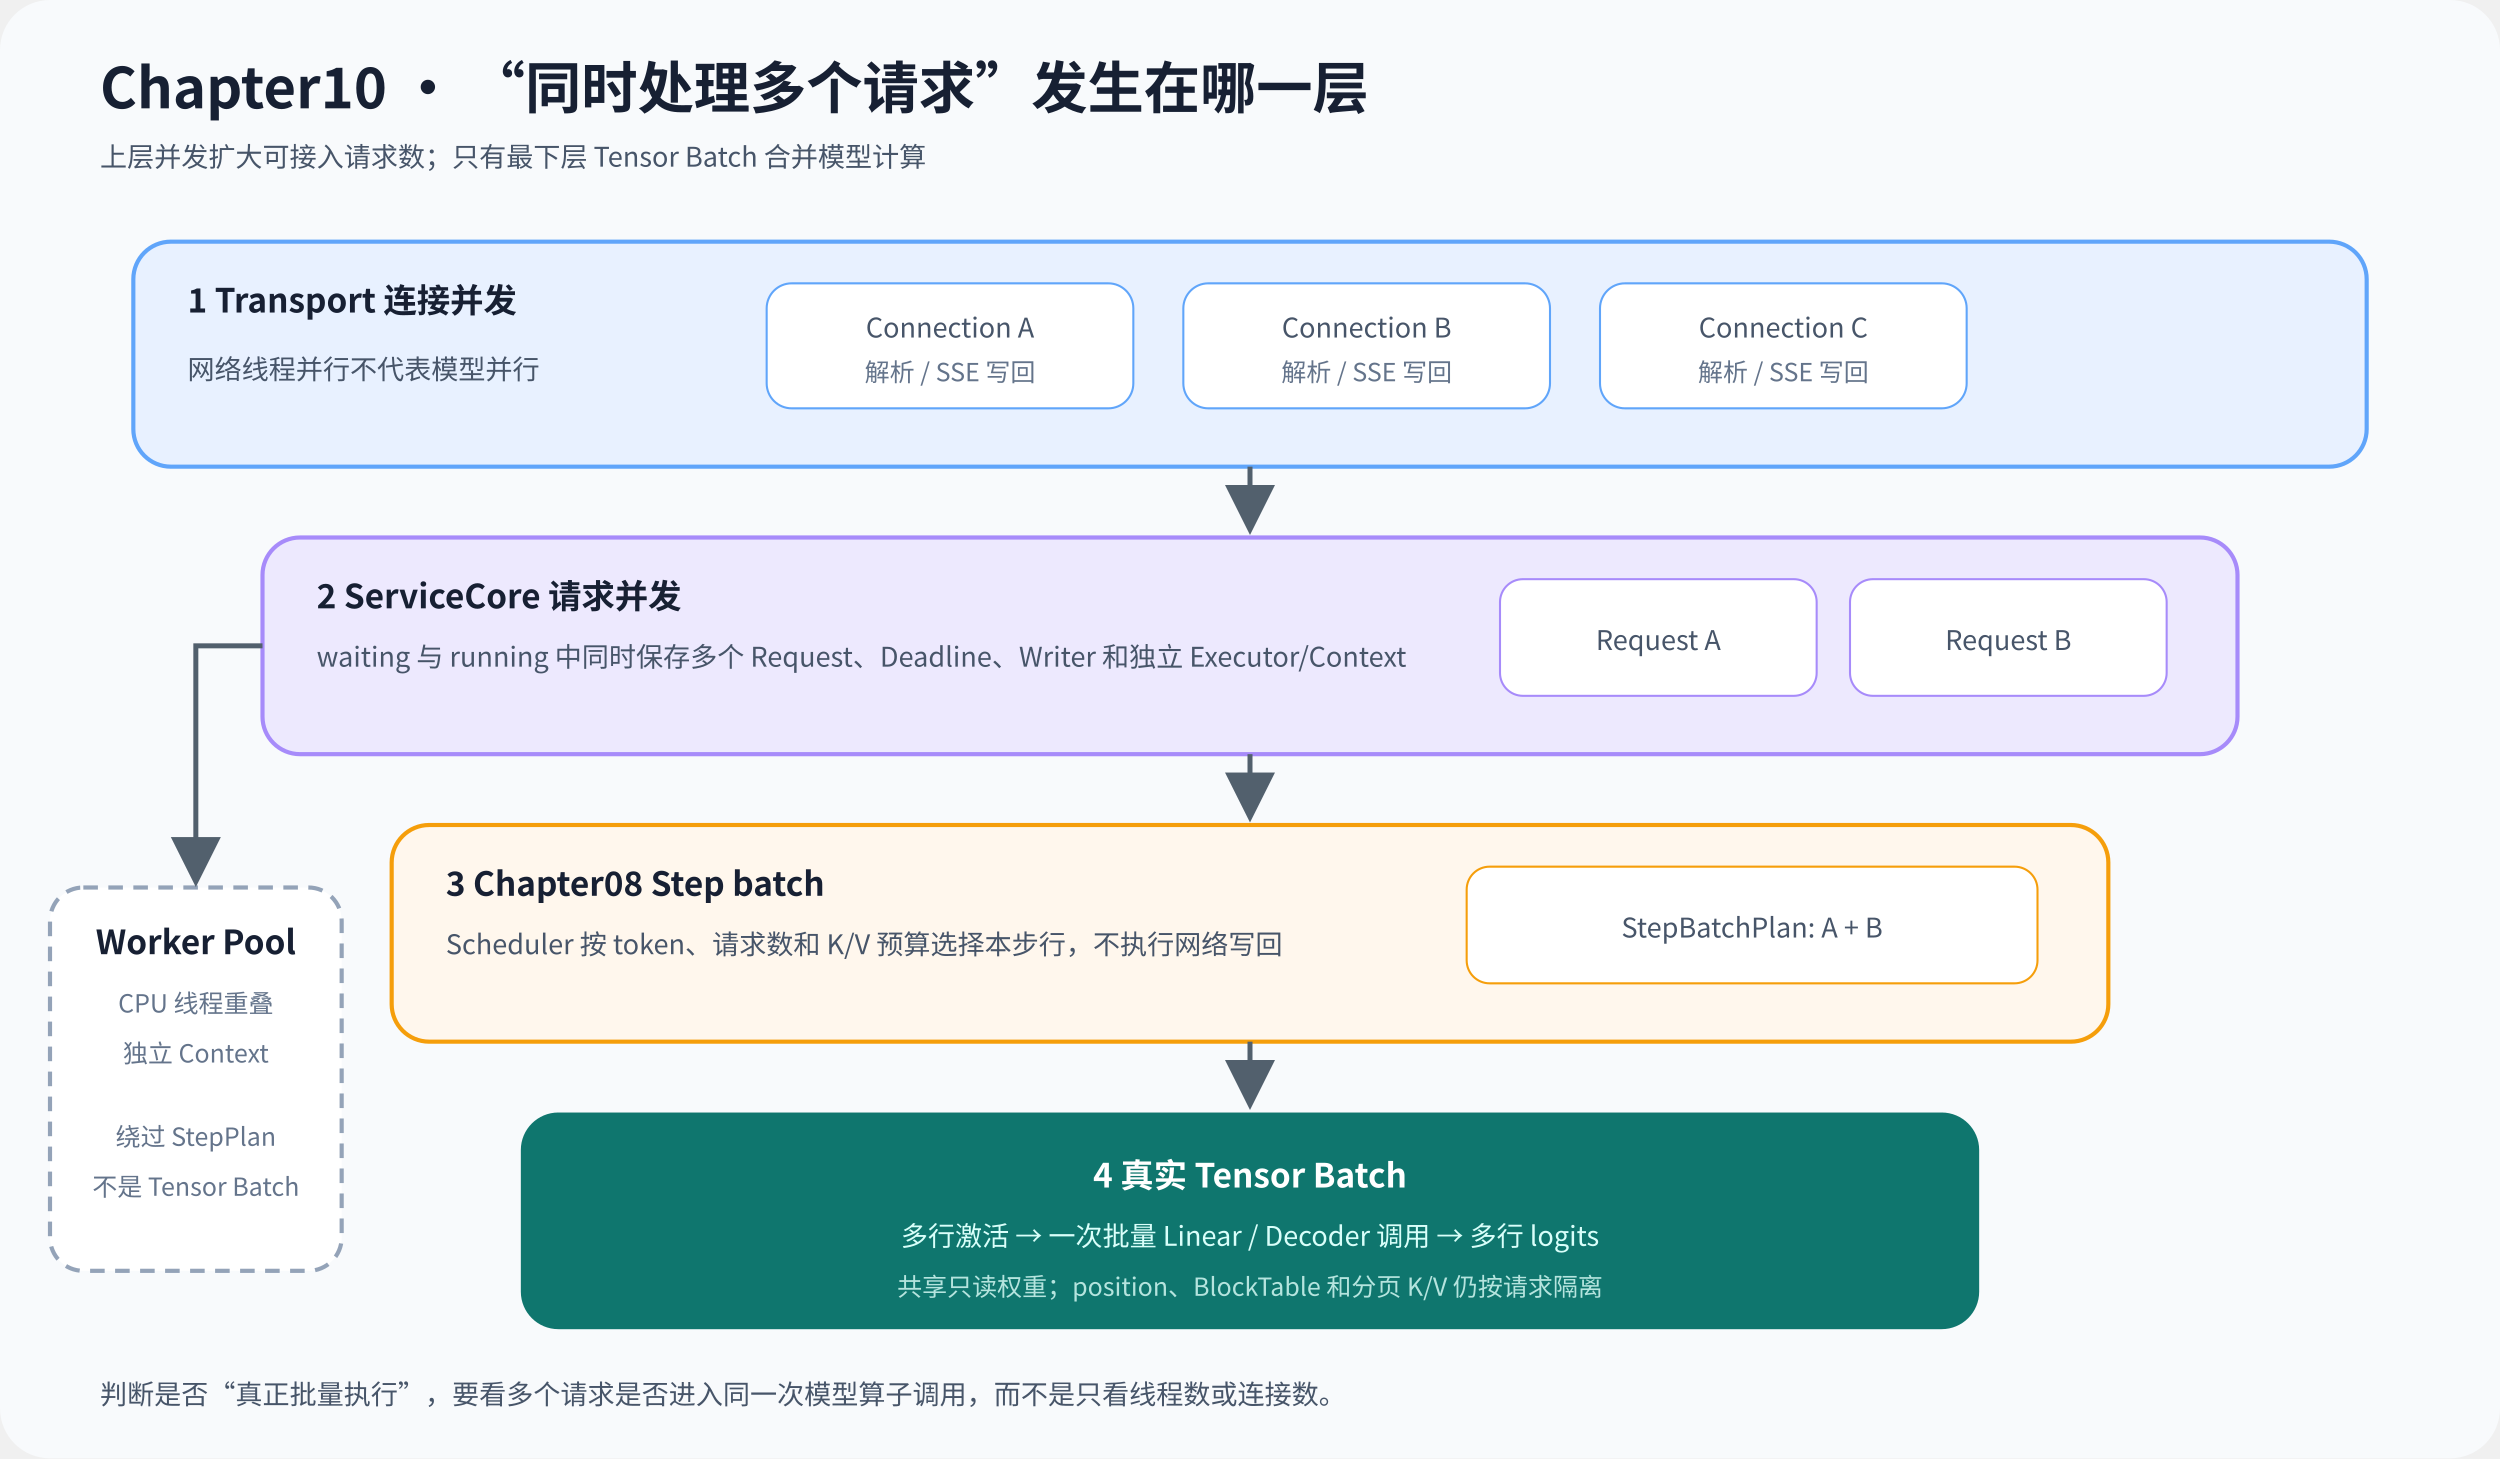
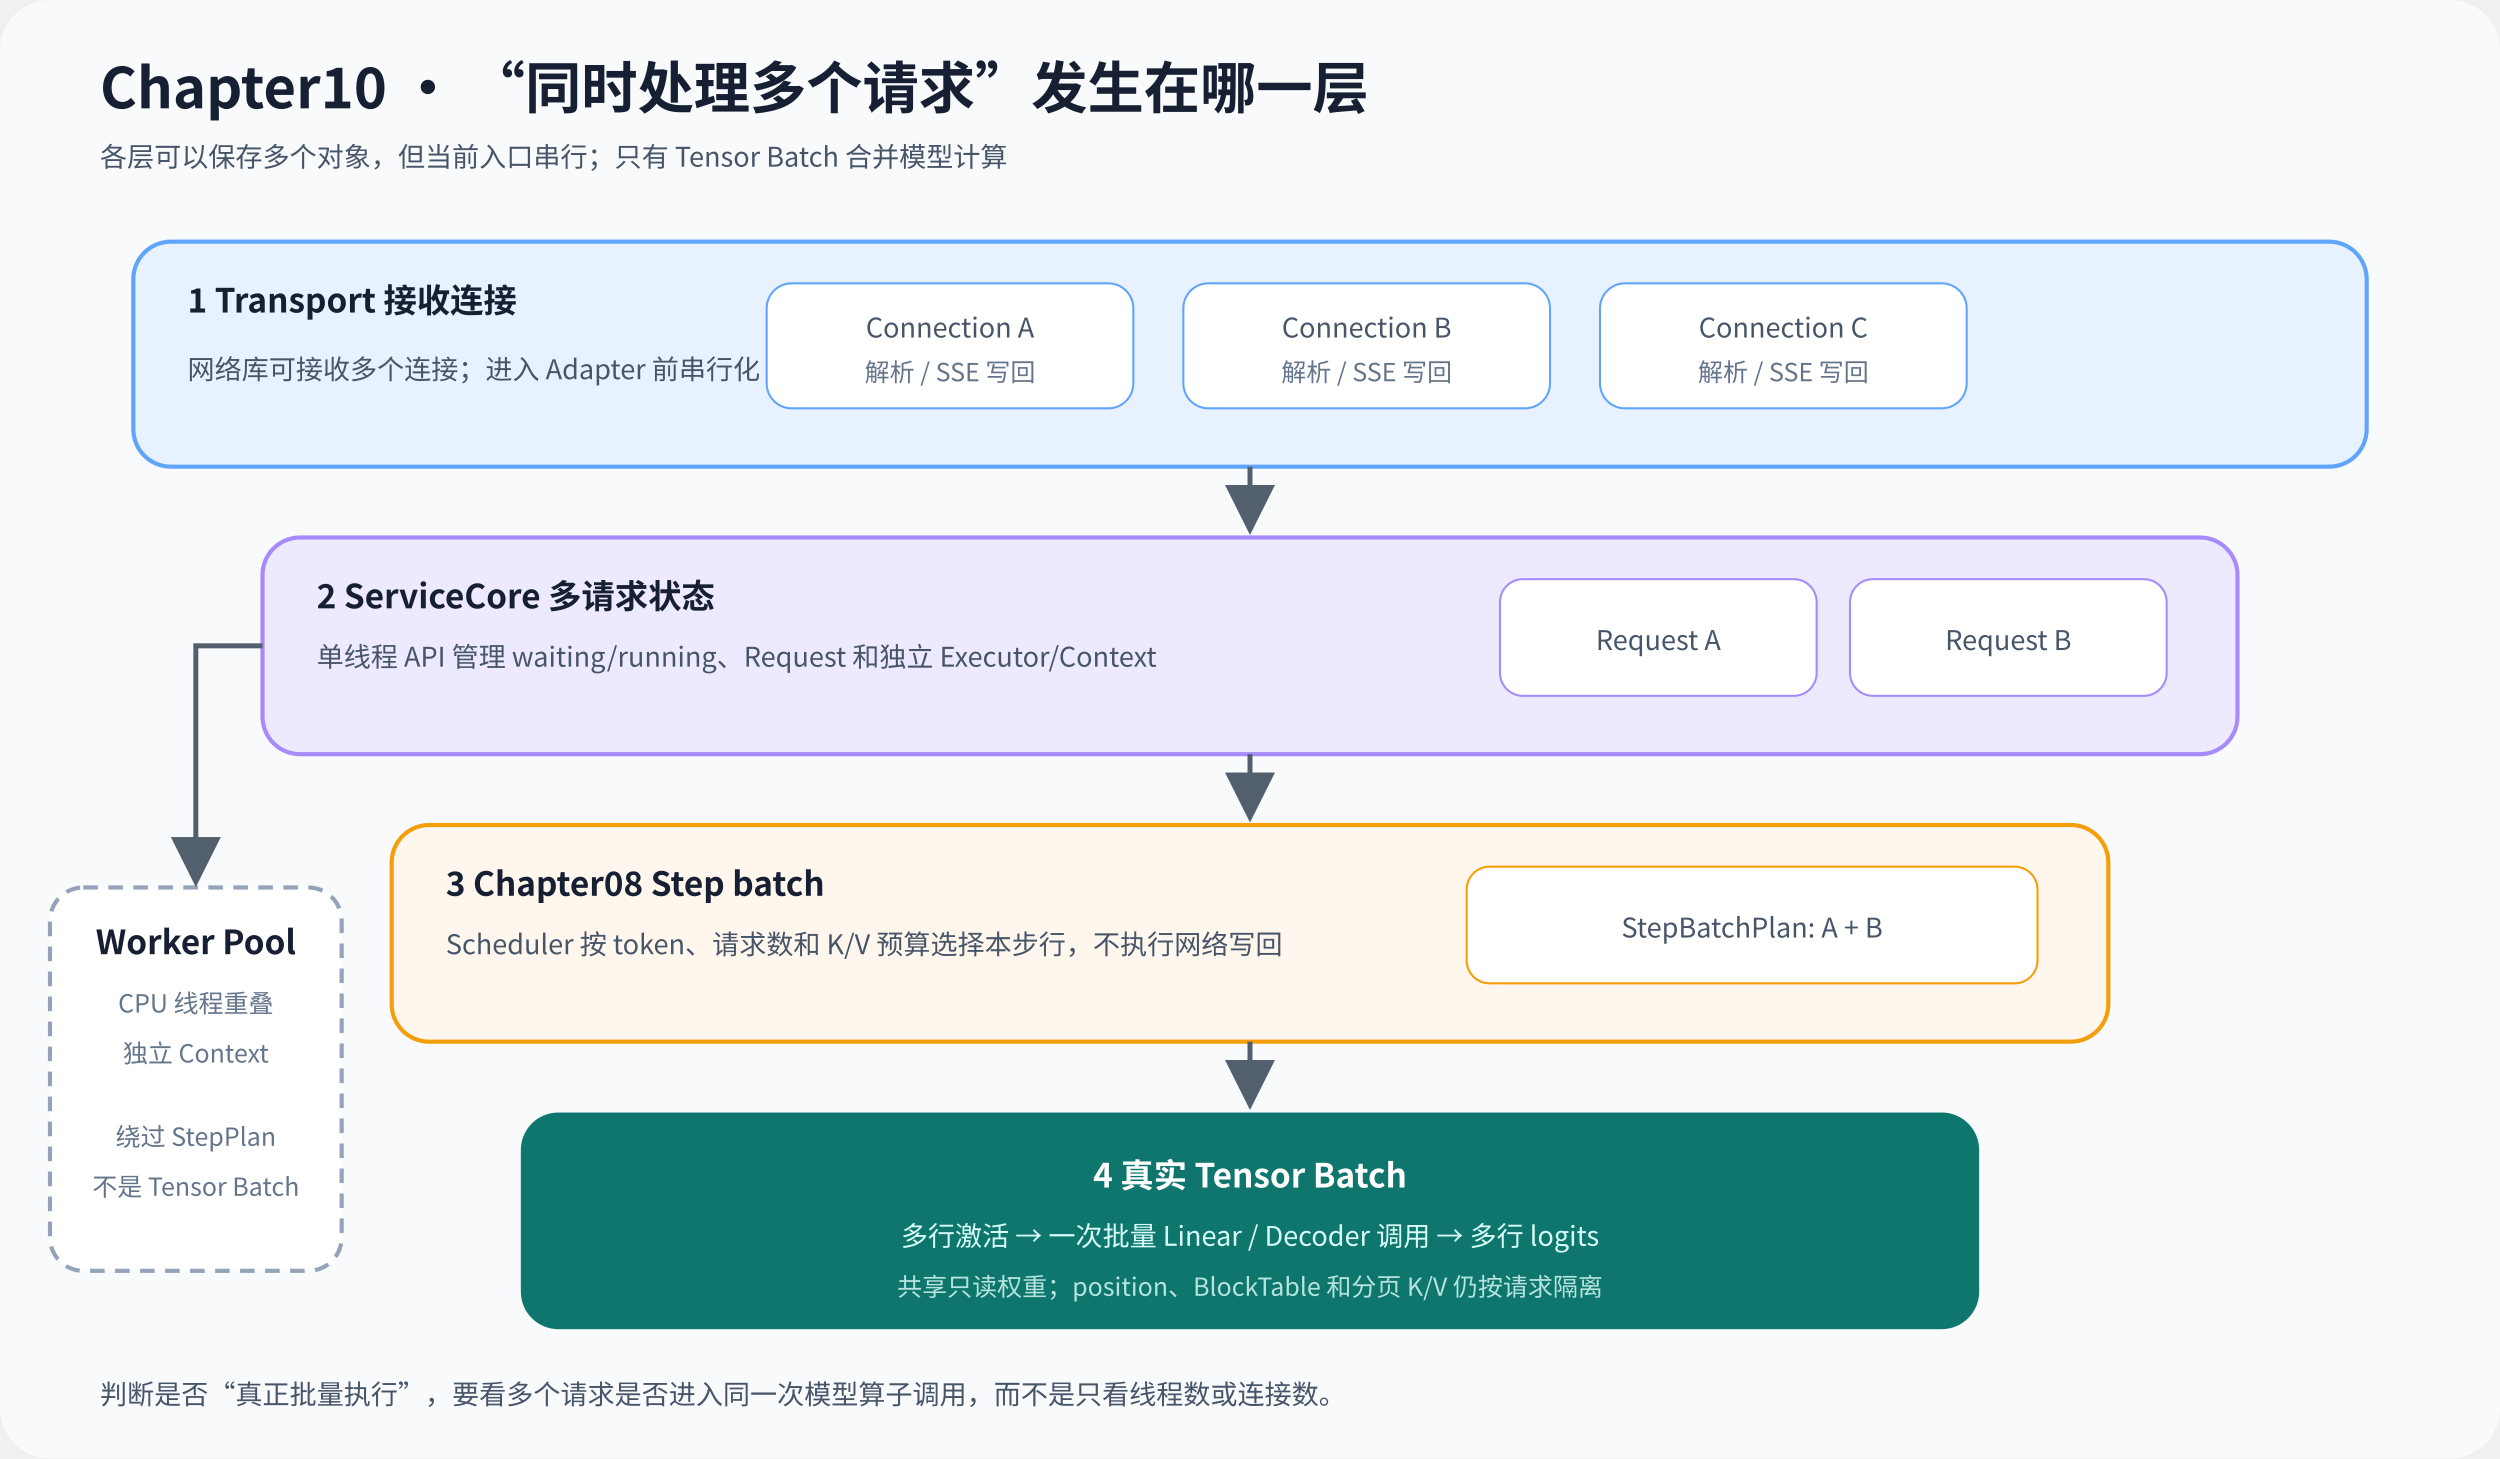
<svg xmlns="http://www.w3.org/2000/svg" viewBox="0 0 1200 700" role="img" aria-labelledby="title desc">
  <defs>
    <marker id="arrow" markerWidth="10" markerHeight="10" refX="8" refY="5" orient="auto">
      <path d="M0 0L10 5L0 10Z" fill="#52606d" />
    </marker>
    <style>
      text { font-family: "Noto Sans CJK SC", "Droid Sans Fallback", sans-serif; }
      .title { font-size: 27px; font-weight: 700; fill: #172033; }
      .label { font-size: 16px; font-weight: 700; fill: #172033; }
      .text { font-size: 13px; fill: #475569; }
      .small { font-size: 12px; fill: #64748b; }
      .line { fill: none; stroke: #52606d; stroke-width: 2.4; marker-end: url(#arrow); }
    </style>
  </defs>
  <rect width="1200" height="700" rx="24" fill="#f8fafc" />
  <text x="48" y="52" class="title">Chapter10 · “同时处理多个请求”发生在哪一层</text>
-   <text x="48" y="80" class="text">上层并发扩大可接入请求数；只有最下层 Tensor Batch 合并模型计算</text>
+   <text x="48" y="80" class="text">各层可以保存多个对象，但当前入口串行；只有 Tensor Batch 合并模型计算</text>
  <rect x="64" y="116" width="1072" height="108" rx="18" fill="#e8f1ff" stroke="#60a5fa" stroke-width="2" />
-   <text x="90" y="150" class="label">1 Transport 连接并发</text>
-   <text x="90" y="182" class="text">网络线程并行不代表模型并行</text>
+   <text x="90" y="150" class="label">1 Transport 接收连接</text>
+   <text x="90" y="182" class="text">网络库可接收多个连接；进入 Adapter 前串行化</text>
  <rect x="368" y="136" width="176" height="60" rx="12" fill="#fff" stroke="#60a5fa" />
  <text x="456" y="162" text-anchor="middle" class="text">Connection A</text>
  <text x="456" y="183" text-anchor="middle" class="small">解析 / SSE 写回</text>
  <rect x="568" y="136" width="176" height="60" rx="12" fill="#fff" stroke="#60a5fa" />
  <text x="656" y="162" text-anchor="middle" class="text">Connection B</text>
  <text x="656" y="183" text-anchor="middle" class="small">解析 / SSE 写回</text>
  <rect x="768" y="136" width="176" height="60" rx="12" fill="#fff" stroke="#60a5fa" />
  <text x="856" y="162" text-anchor="middle" class="text">Connection C</text>
  <text x="856" y="183" text-anchor="middle" class="small">解析 / SSE 写回</text>
  <path d="M600 224V252" class="line" />
  <rect x="126" y="258" width="948" height="104" rx="18" fill="#ede9fe" stroke="#a78bfa" stroke-width="2" />
-   <text x="152" y="292" class="label">2 ServiceCore 请求并发</text>
-   <text x="152" y="320" class="text">waiting 与 running 中同时保存多个 Request、Deadline、Writer 和独立 Executor/Context</text>
+   <text x="152" y="292" class="label">2 ServiceCore 多请求状态</text>
+   <text x="152" y="320" class="text">单线程 API 管理 waiting/running、Request 和独立 Executor/Context</text>
  <rect x="720" y="278" width="152" height="56" rx="11" fill="#fff" stroke="#a78bfa" />
  <text x="796" y="312" text-anchor="middle" class="text">Request A</text>
  <rect x="888" y="278" width="152" height="56" rx="11" fill="#fff" stroke="#a78bfa" />
  <text x="964" y="312" text-anchor="middle" class="text">Request B</text>
  <path d="M600 362V390" class="line" />
  <rect x="188" y="396" width="824" height="104" rx="18" fill="#fff7ed" stroke="#f59e0b" stroke-width="2" />
  <text x="214" y="430" class="label">3 Chapter08 Step batch</text>
  <text x="214" y="458" class="text">Scheduler 按 token、请求数和 K/V 预算选择本步行，不执行网络写回</text>
  <rect x="704" y="416" width="274" height="56" rx="11" fill="#fff" stroke="#f59e0b" />
  <text x="841" y="450" text-anchor="middle" class="text">StepBatchPlan: A + B</text>
  <path d="M600 500V528" class="line" />
  <rect x="250" y="534" width="700" height="104" rx="18" fill="#0f766e" />
  <text x="600" y="570" text-anchor="middle" font-size="16" font-weight="700" fill="#fff">4 真实 Tensor Batch</text>
  <text x="600" y="598" text-anchor="middle" font-size="13" fill="#d9fffa">多行激活 → 一次批量 Linear / Decoder 调用 → 多行 logits</text>
  <text x="600" y="622" text-anchor="middle" font-size="12" fill="#b5e4de">共享只读权重；position、BlockTable 和分页 K/V 仍按请求隔离</text>
  <rect x="24" y="426" width="140" height="184" rx="16" fill="#fff" stroke="#94a3b8" stroke-width="2" stroke-dasharray="7 5" />
  <text x="94" y="458" text-anchor="middle" class="label">Worker Pool</text>
  <text x="94" y="486" text-anchor="middle" class="small">CPU 线程重叠</text>
  <text x="94" y="510" text-anchor="middle" class="small">独立 Context</text>
  <text x="94" y="550" text-anchor="middle" class="small">绕过 StepPlan</text>
  <text x="94" y="574" text-anchor="middle" class="small">不是 Tensor Batch</text>
  <path d="M126 310H94V421" class="line" />
  <text x="48" y="674" class="text">判断是否“真正批量执行”，要看多个请求是否进入同一次模型算子调用，而不是只看线程数或连接数。</text>
</svg>
